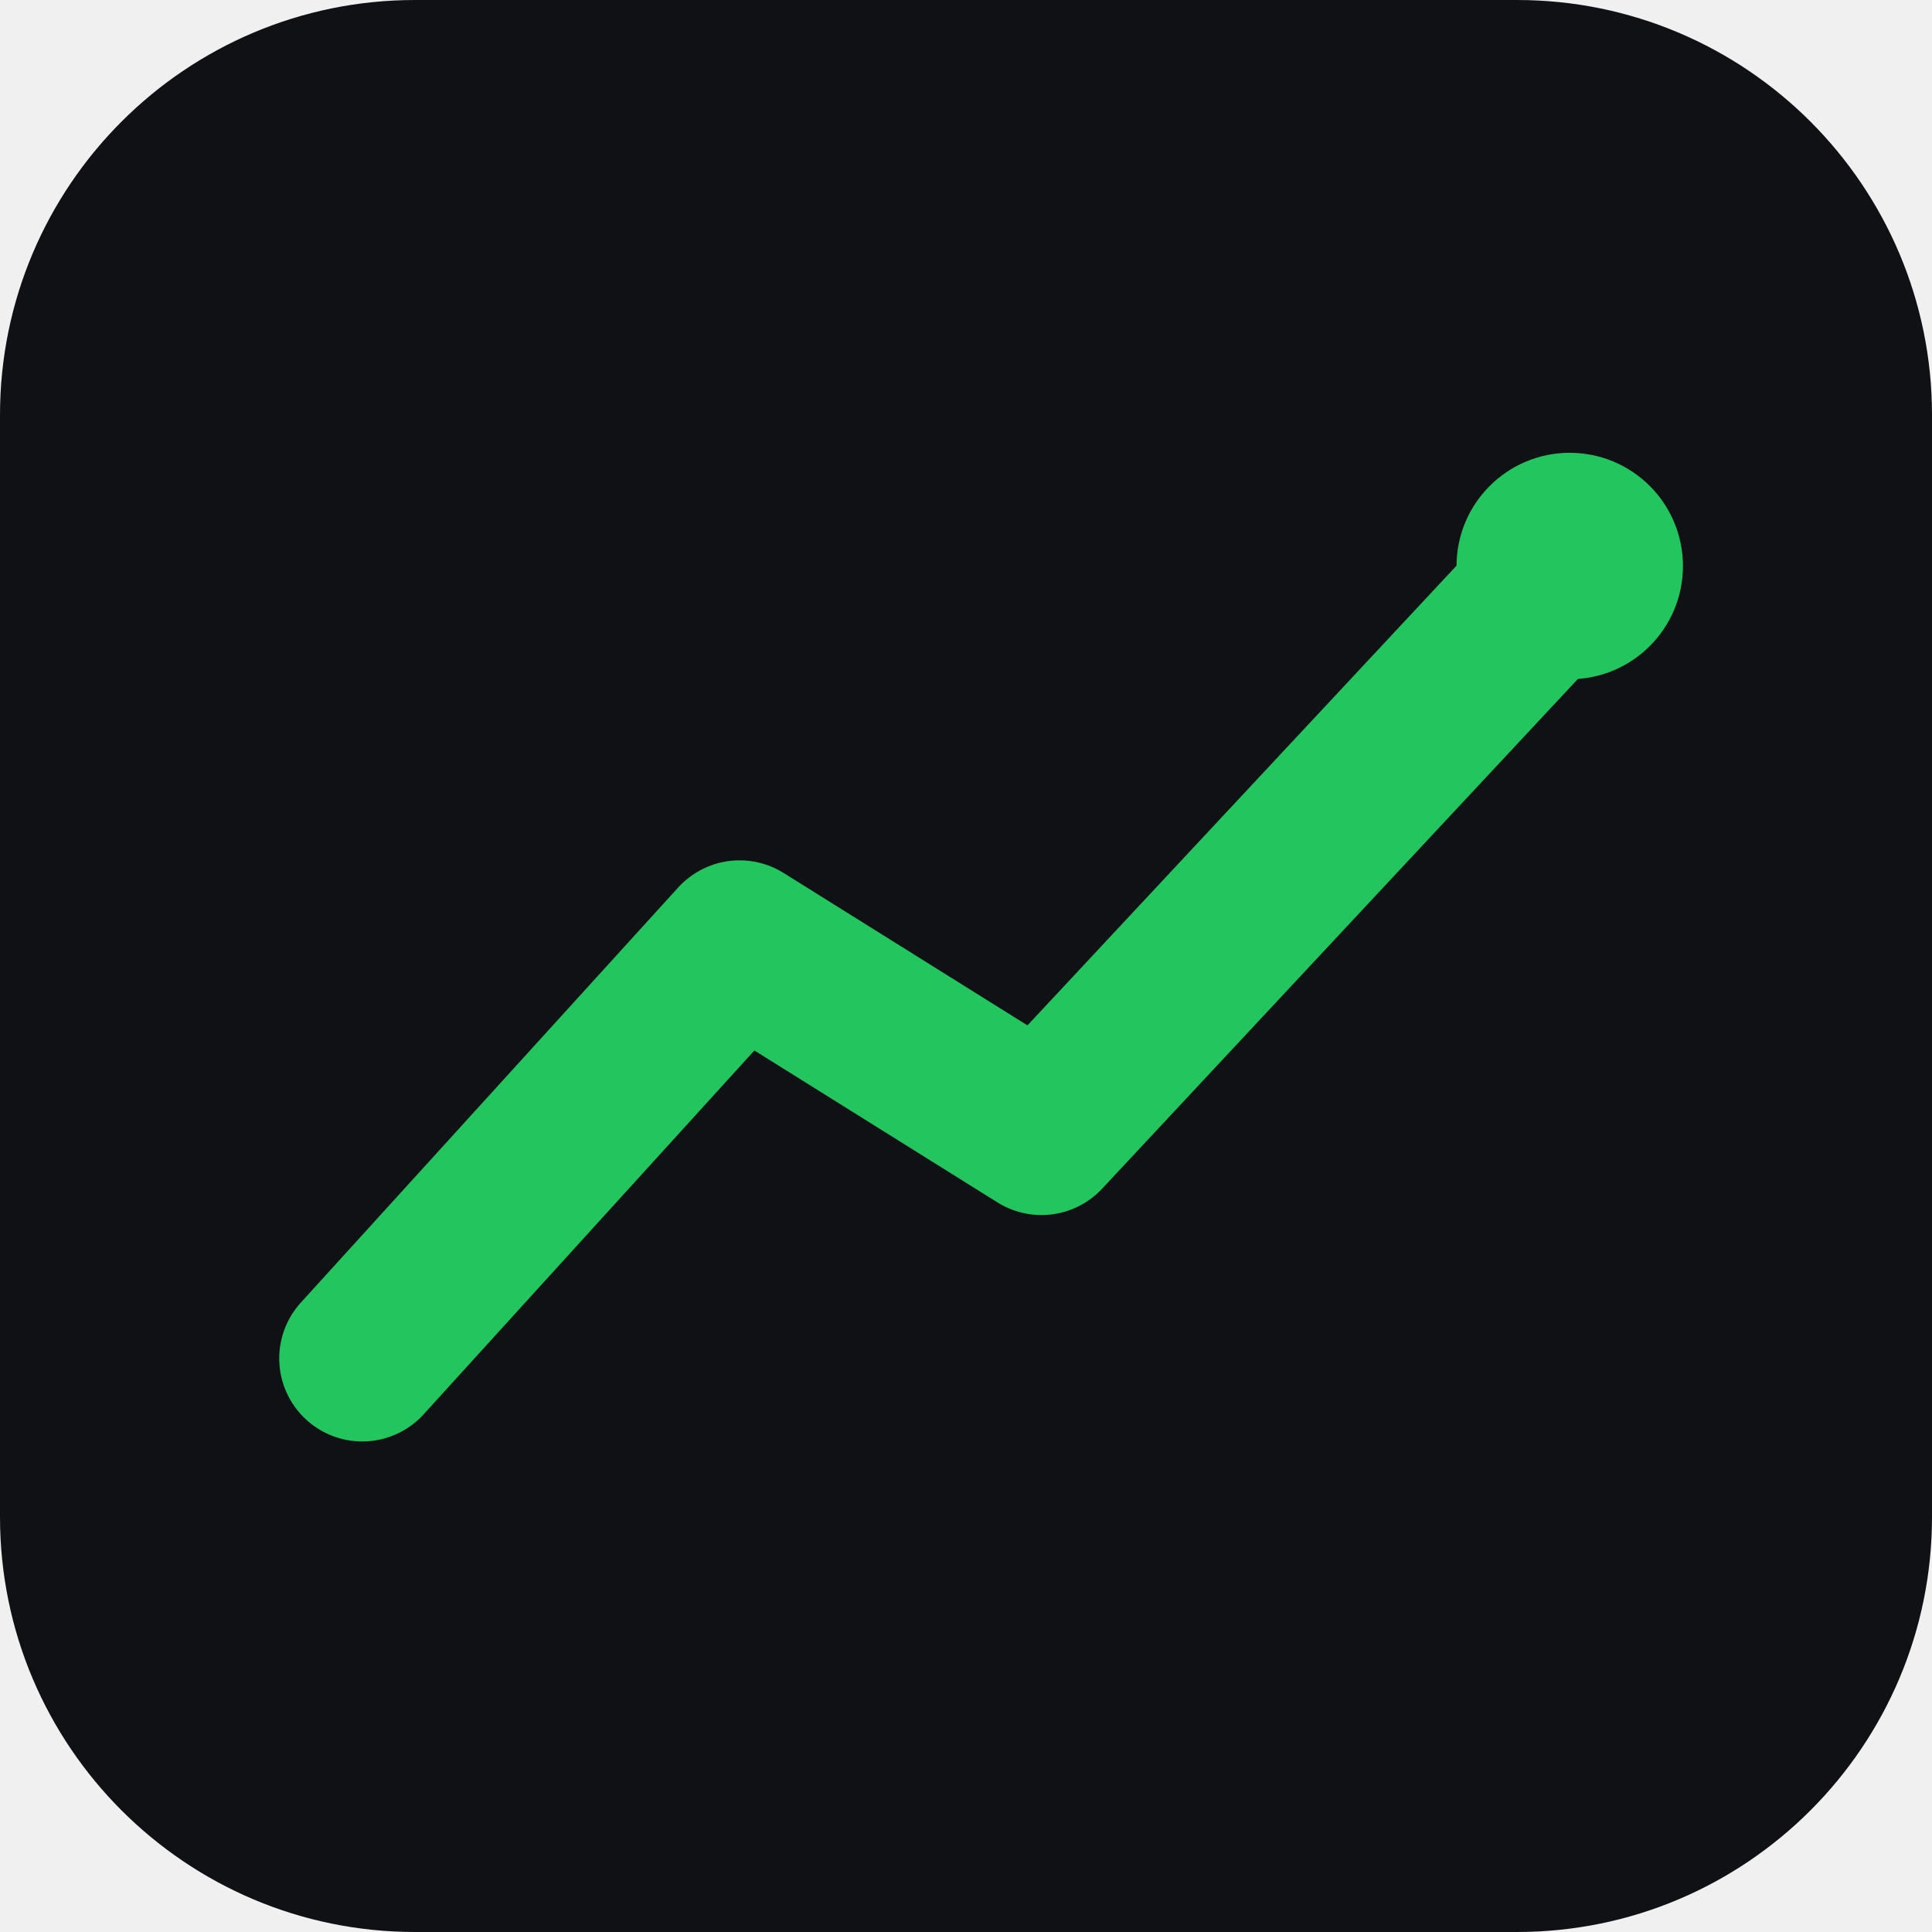
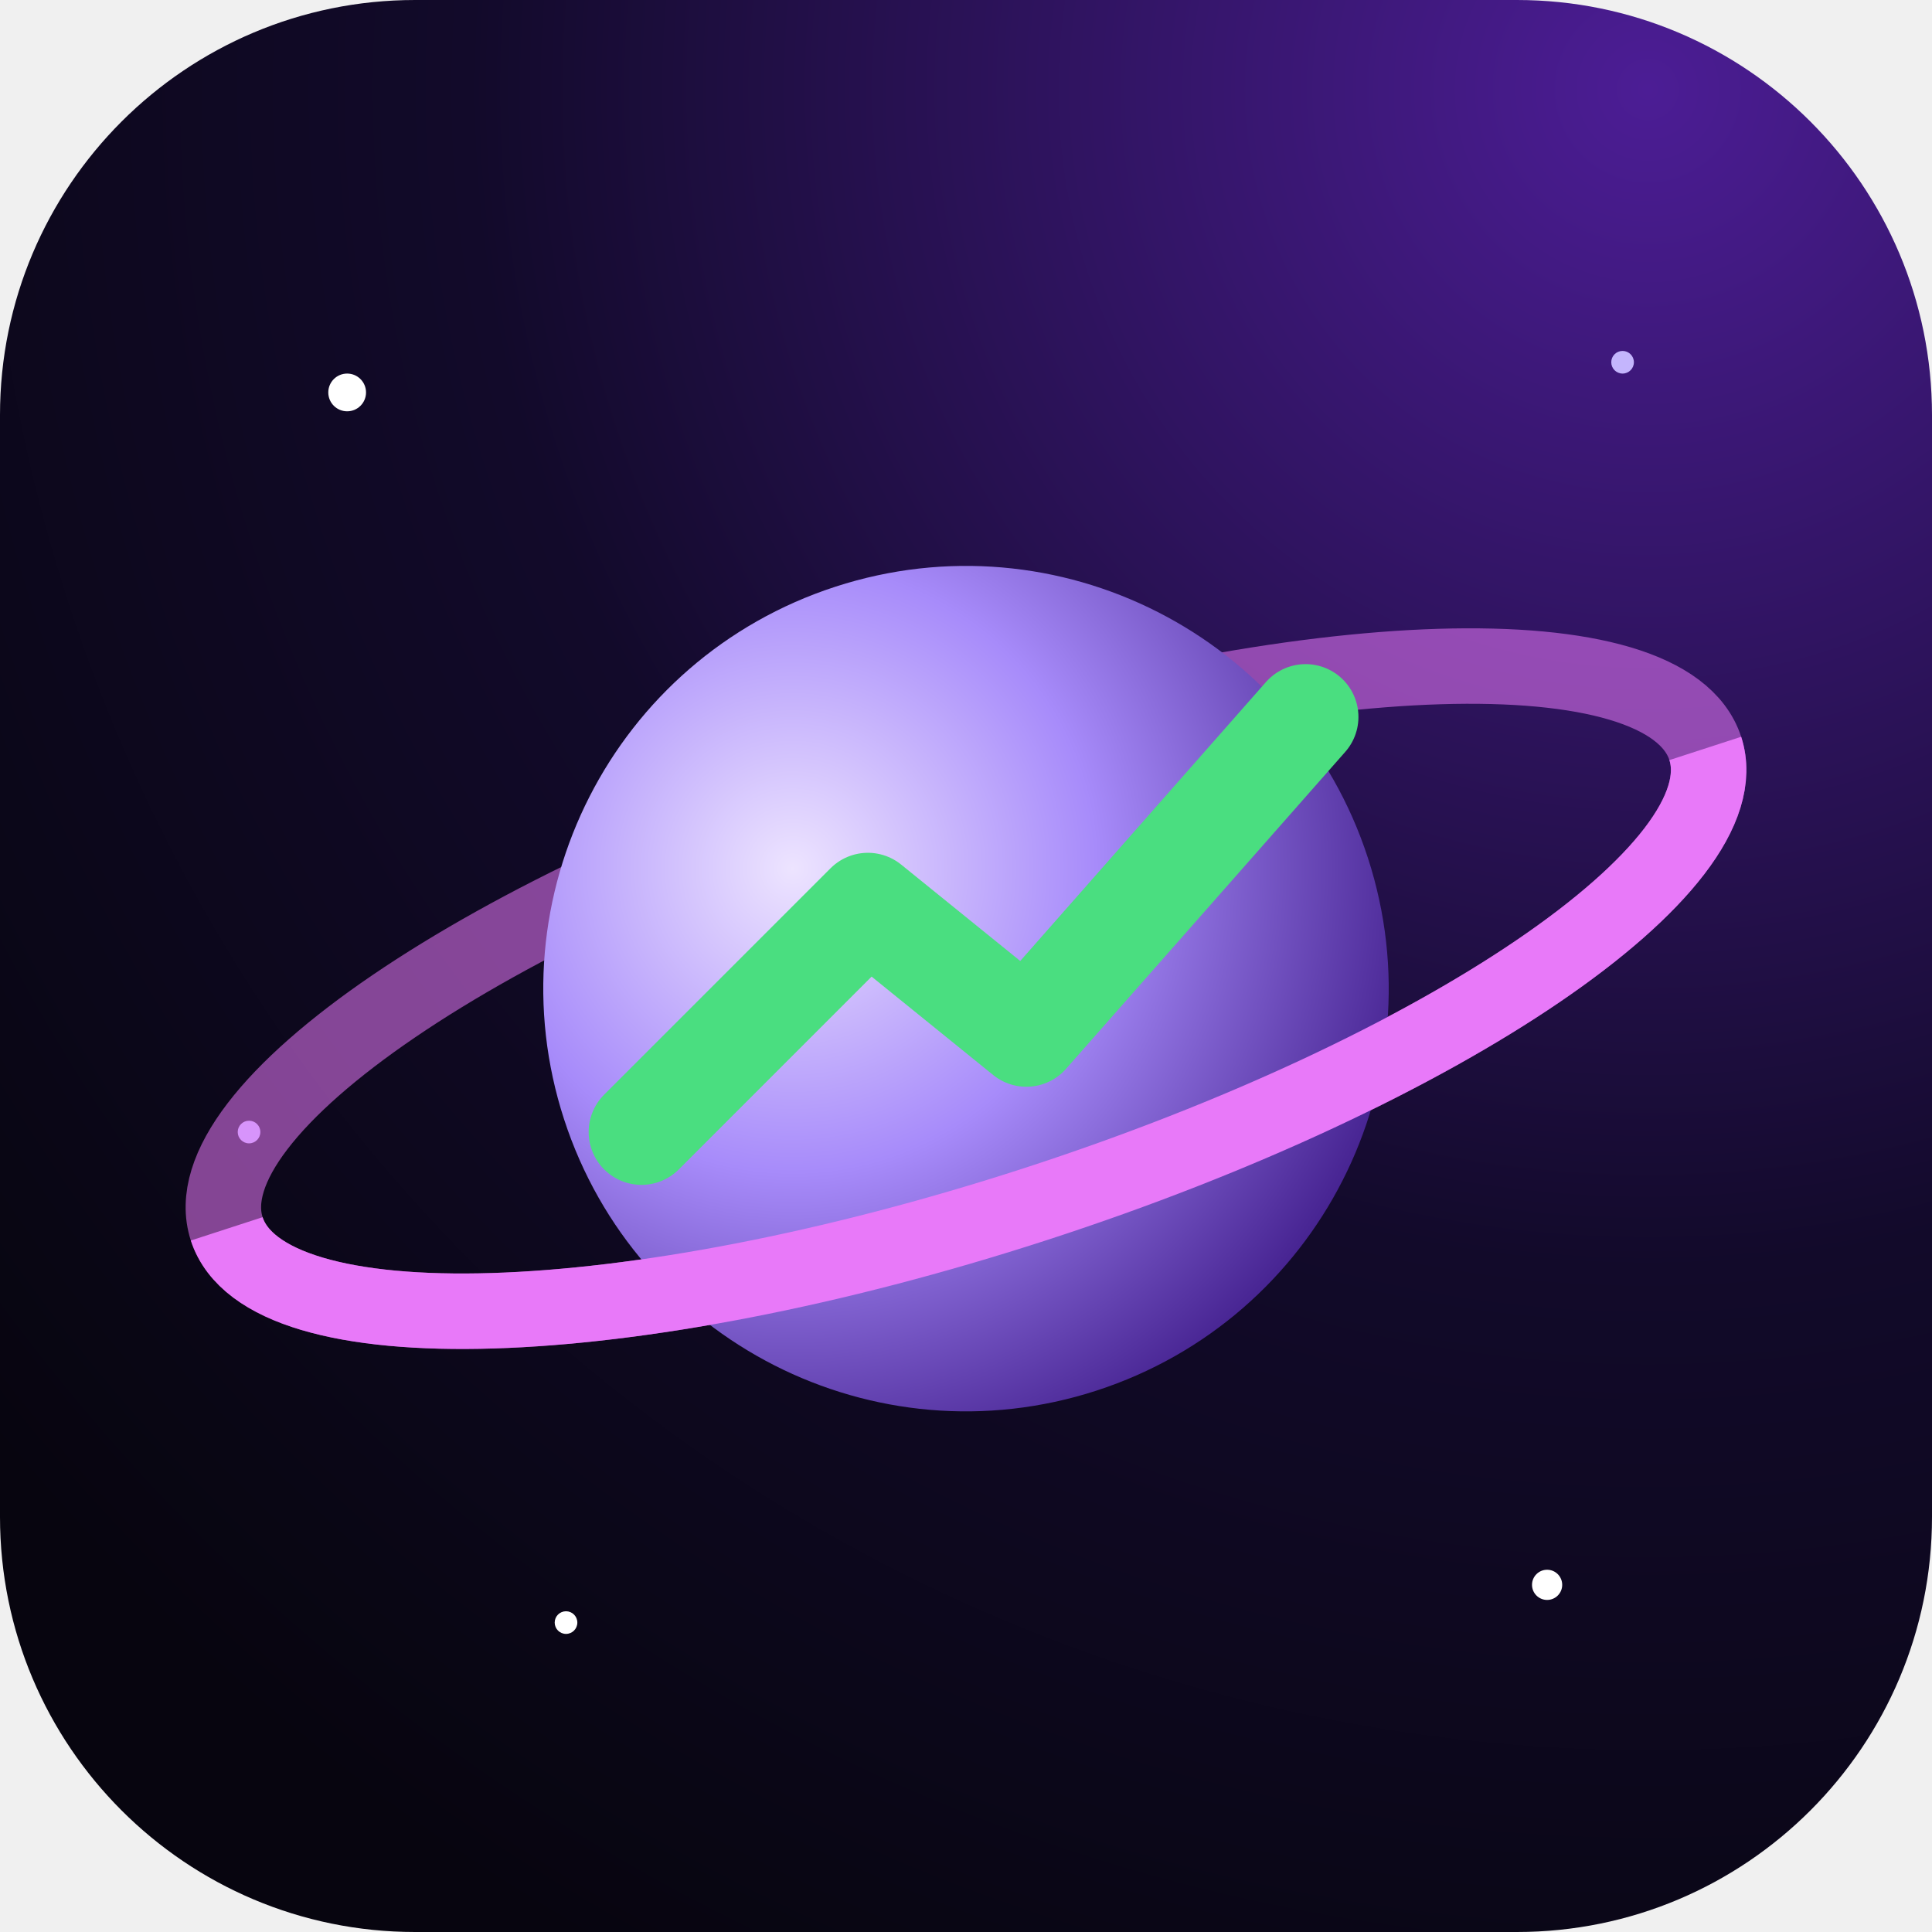
<svg xmlns="http://www.w3.org/2000/svg" viewBox="0 0 512 512">
-   <rect width="512" height="512" rx="110" fill="#0f1115" />
-   <polyline points="96,360 196,250 276,300 416,150" fill="none" stroke="#22c55e" stroke-width="44" stroke-linecap="round" stroke-linejoin="round" />
-   <circle cx="416" cy="150" r="30" fill="#22c55e" />
+   <defs>
+     <radialGradient id="bg" cx=".85" cy=".05" r="1.1">
+       <stop offset="0" stop-color="#4c1d95" />
+       <stop offset=".55" stop-color="#120a2a" />
+       <stop offset="1" stop-color="#07050f" />
+     </radialGradient>
+     <radialGradient id="pl" cx=".35" cy=".3" r=".8">
+       <stop offset="0" stop-color="#ede4ff" />
+       <stop offset=".45" stop-color="#a78bfa" />
+       <stop offset="1" stop-color="#3b1785" />
+     </radialGradient>
+   </defs>
+   <rect width="512" height="512" rx="110" fill="url(#bg)" />
+   <g fill="#fff">
+     <circle cx="92" cy="104" r="5" />
+     <circle cx="410" cy="420" r="4" />
+     <circle cx="150" cy="430" r="3" />
+     <circle cx="430" cy="96" r="3" fill="#c4b5fd" />
+     <circle cx="66" cy="300" r="3" fill="#c4b5fd" />
+   </g>
+   <g transform="translate(256 262) rotate(-18)">
+     <ellipse rx="206" ry="60" fill="none" stroke="#e879f9" stroke-width="20" opacity=".55" />
+     <circle r="112" fill="url(#pl)" />
+     <path d="M-206 0A206 60 0 0 0 206 0" fill="none" stroke="#e879f9" stroke-width="20" />
+   </g>
+   <path d="M170 300l60-60 42 34 74-84" fill="none" stroke="#4ade80" stroke-width="28" stroke-linecap="round" stroke-linejoin="round" />
</svg>
